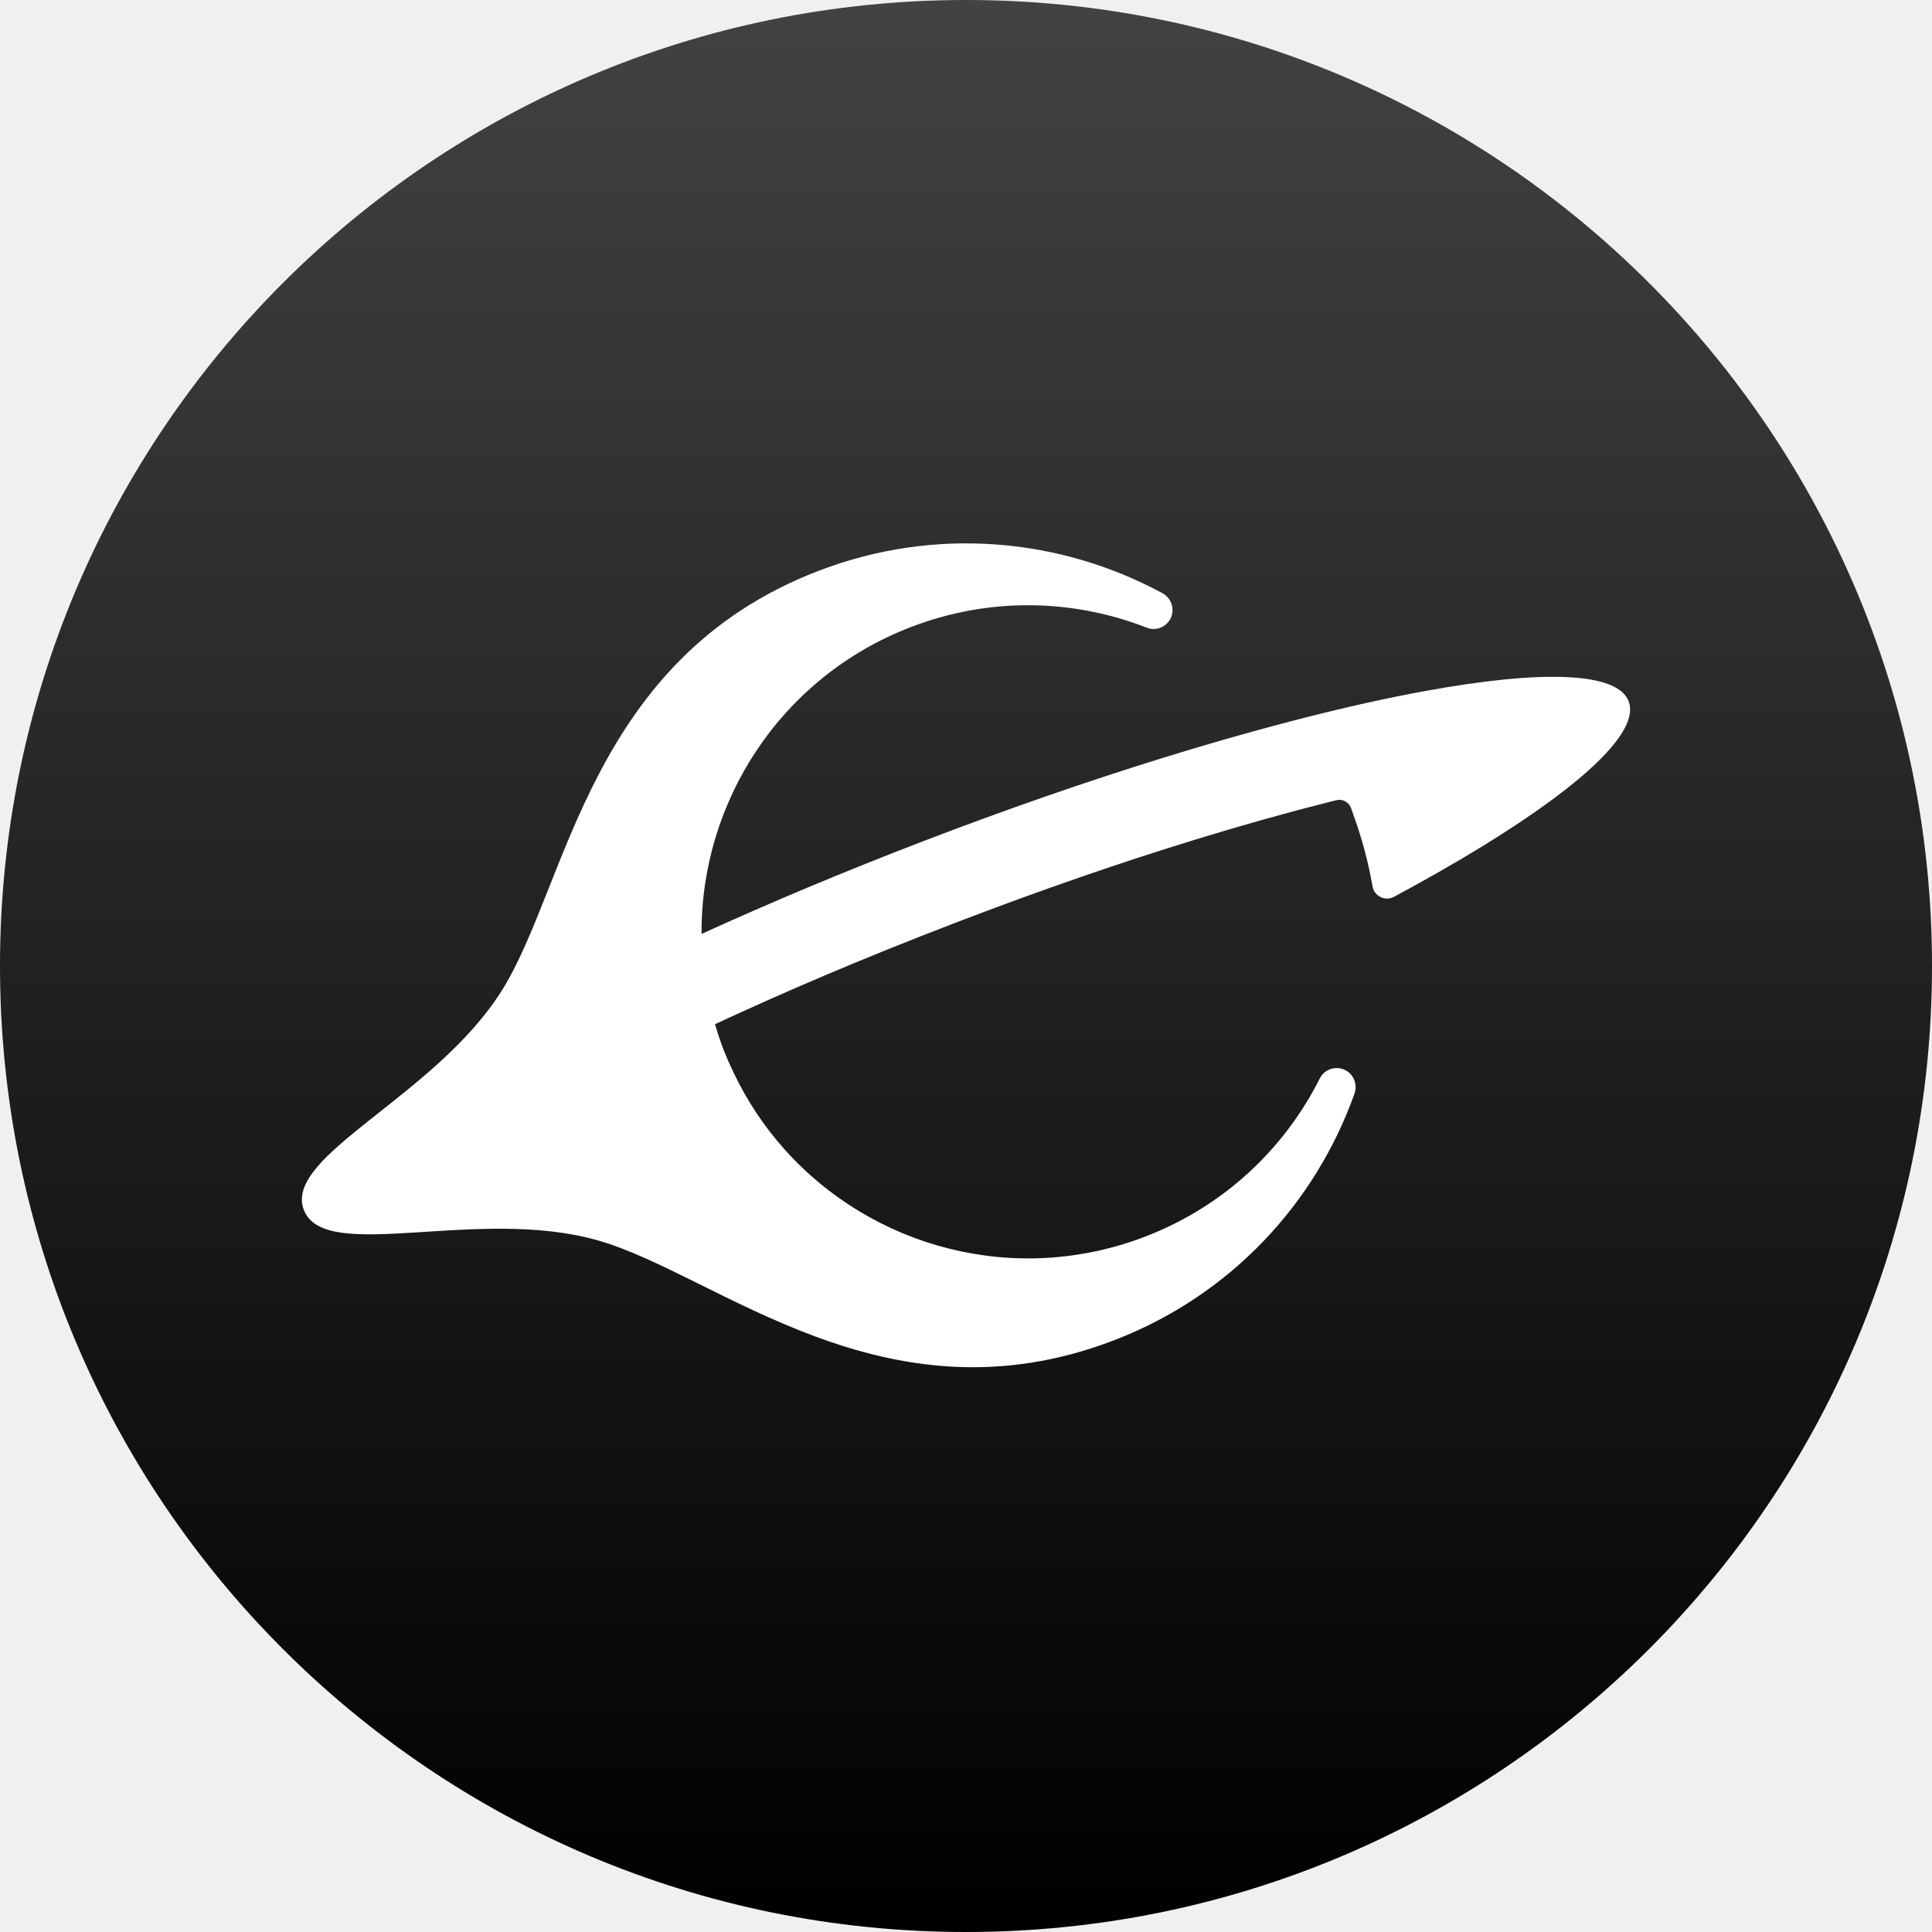
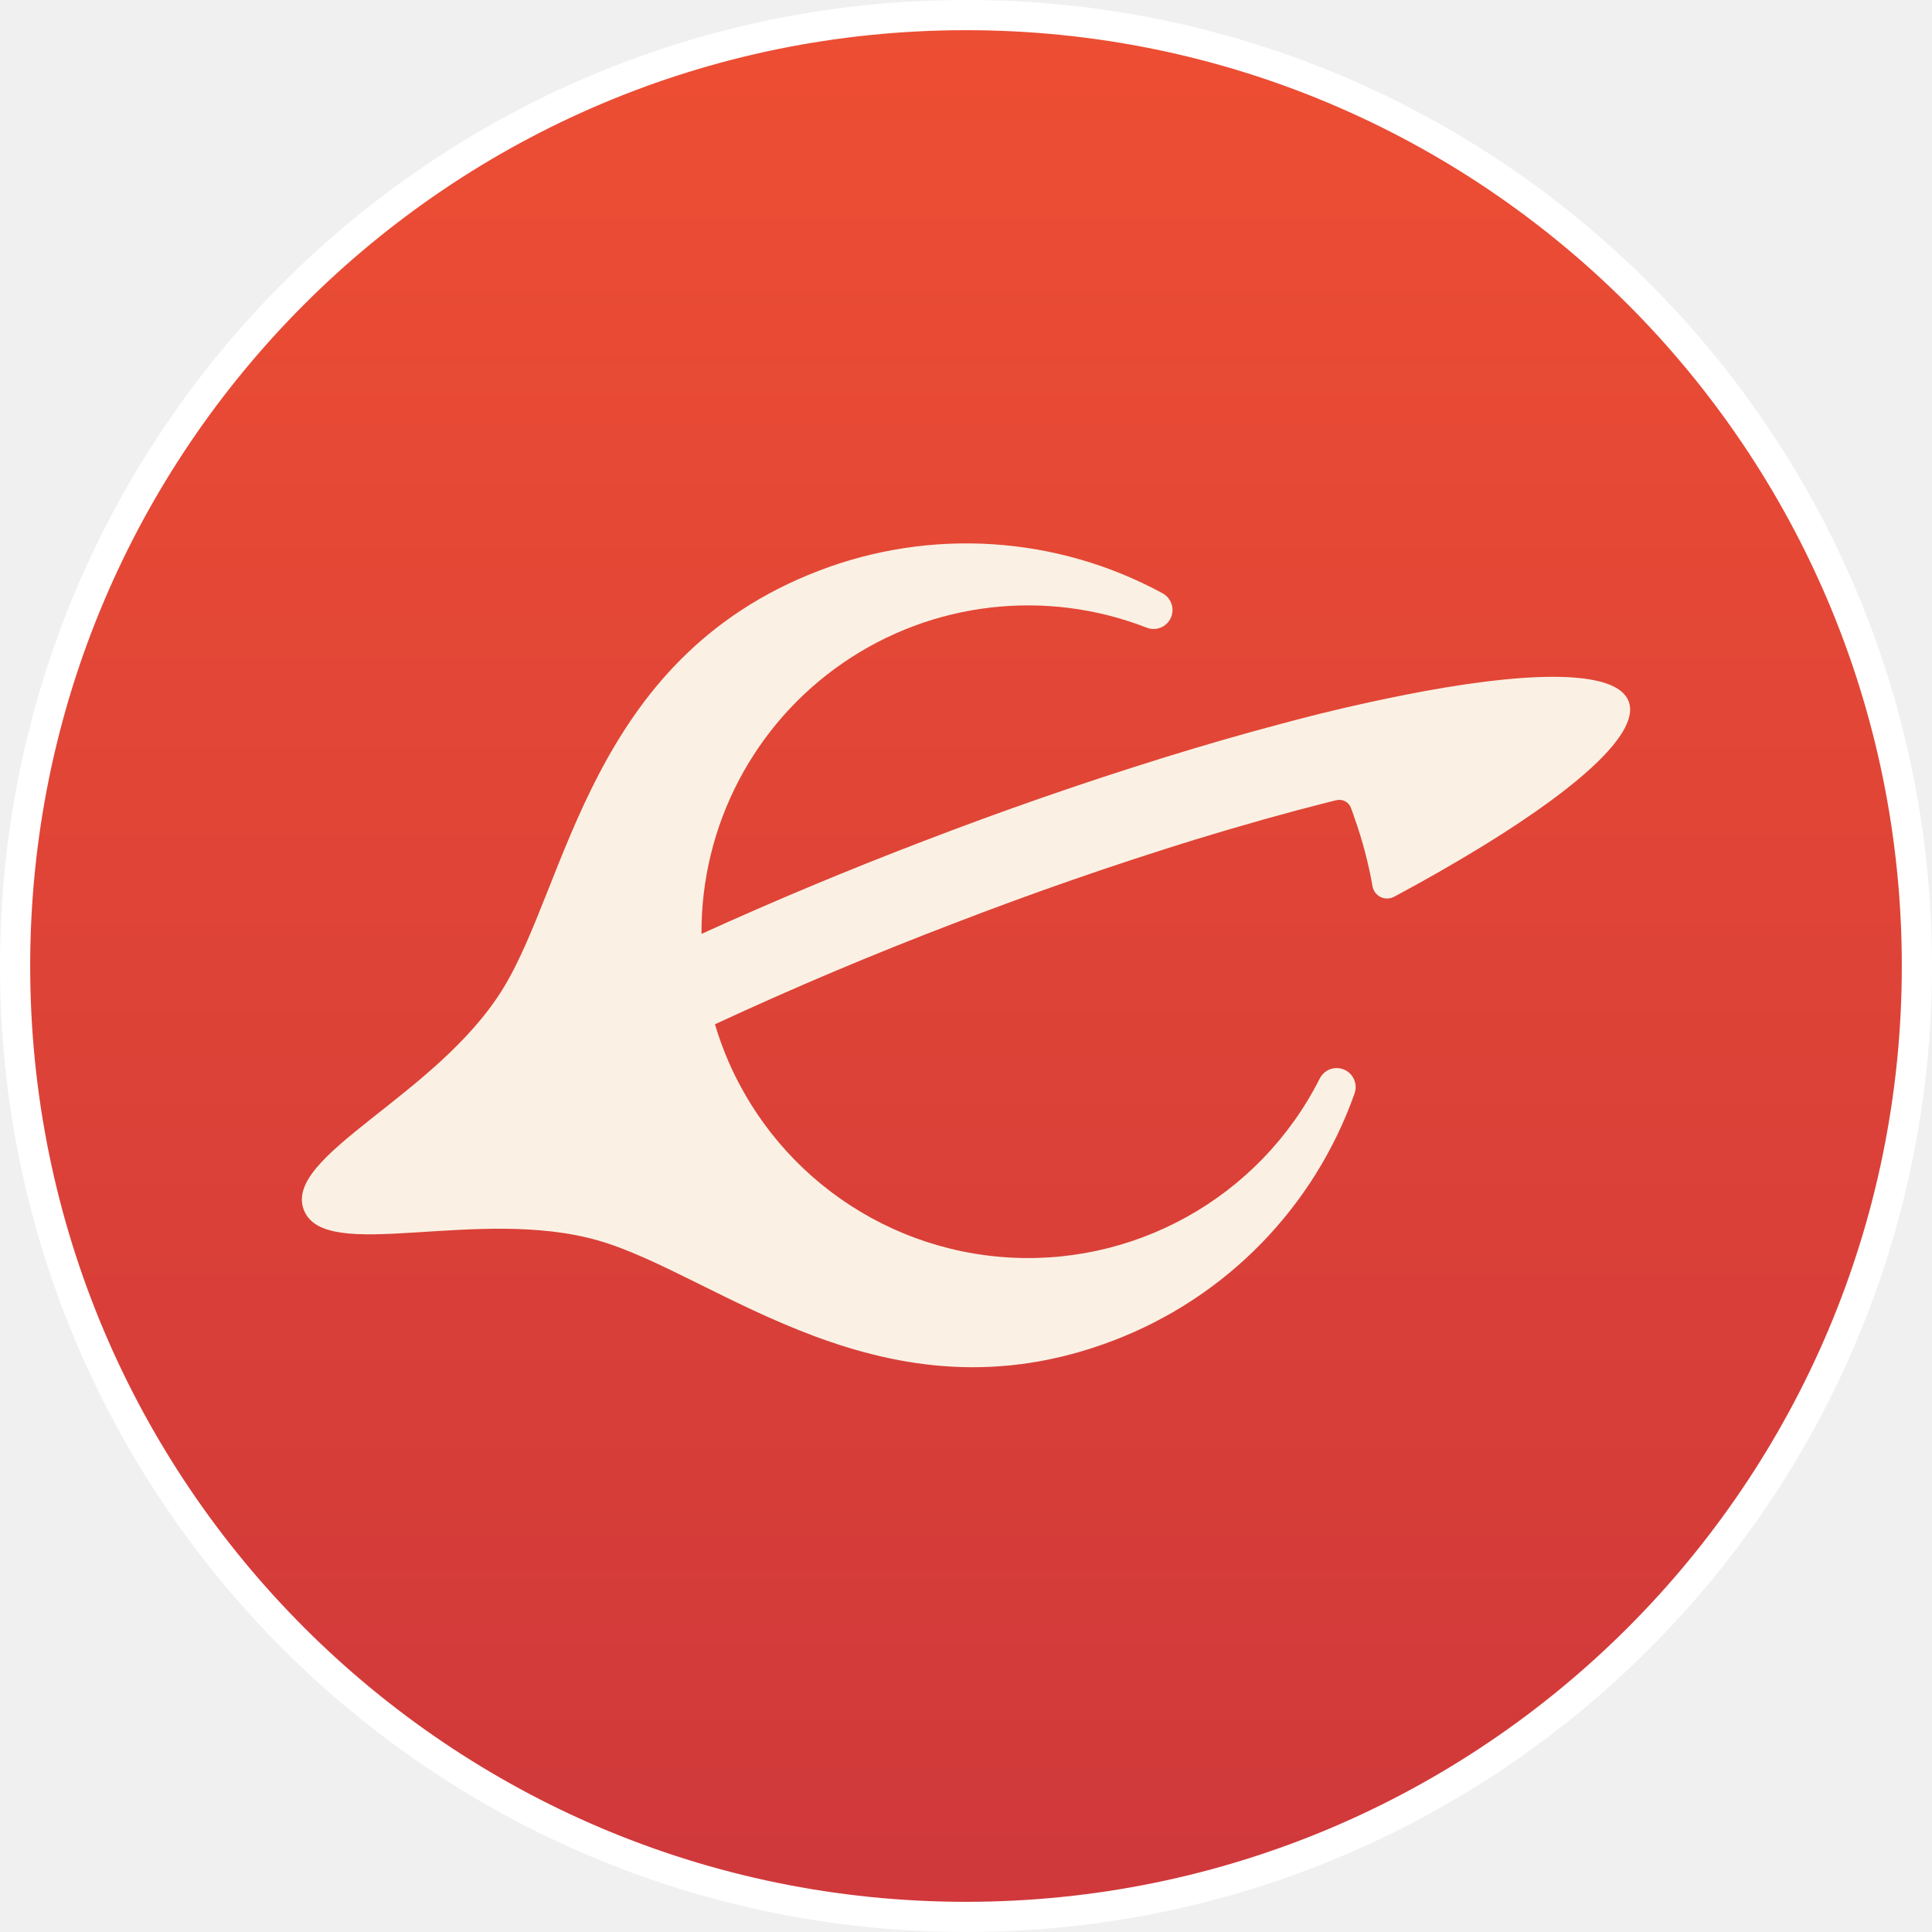
- <svg xmlns="http://www.w3.org/2000/svg" width="200" height="200" viewBox="0 0 200 200" fill="none">
-   <path d="M100 200C155.228 200 200 155.228 200 100C200 44.772 155.228 0 100 0C44.772 0 0 44.772 0 100C0 155.228 44.772 200 100 200Z" fill="url(#paint0_linear_1554_36459)" />
-   <path d="M84.736 59.093C60.972 68.216 58.795 91.577 51.981 102.488C45.087 113.528 29.291 119.62 31.451 125.246C33.611 130.872 49.425 124.829 61.937 128.419C74.3 131.966 91.55 147.872 115.313 138.75C127.419 134.103 136.185 124.538 140.216 113.209C140.649 111.993 139.839 110.693 138.553 110.572C137.754 110.497 136.986 110.916 136.626 111.633C132.98 118.895 126.725 124.876 118.539 128.017C105.026 133.204 90.24 129.132 81.159 118.918C79.096 116.598 77.332 113.958 75.94 111.04C75.557 110.237 75.193 109.42 74.87 108.576C74.546 107.731 74.27 106.881 74.016 106.027C81.159 102.698 89.401 99.172 98.745 95.586C107.906 92.069 116.244 89.217 123.668 86.935C128.69 85.392 133.293 84.109 137.45 83.059C137.75 82.984 138.046 82.909 138.341 82.836C138.97 82.68 139.615 83.016 139.848 83.621L139.852 83.632C139.989 83.99 140.107 84.351 140.234 84.711C141.056 87.036 141.672 89.385 142.079 91.741C142.257 92.771 143.383 93.332 144.307 92.837C147.718 91.005 150.839 89.219 153.628 87.499C164.019 81.1 169.78 75.673 168.598 72.597C167.417 69.52 159.505 69.343 147.501 71.539C143.686 72.237 139.456 73.175 134.897 74.337C134.109 74.538 133.312 74.746 132.505 74.96C128.669 75.977 124.623 77.142 120.41 78.447C112.575 80.873 104.17 83.78 95.492 87.111C87.374 90.228 79.68 93.46 72.624 96.68C72.538 83.013 80.8 70.092 94.314 64.905C102.498 61.764 111.149 62.021 118.719 64.98C119.466 65.273 120.316 65.07 120.862 64.479C121.737 63.532 121.468 62.023 120.333 61.407C109.756 55.689 96.842 54.447 84.736 59.093Z" fill="white" />
+ <svg xmlns="http://www.w3.org/2000/svg" width="32" height="32" viewBox="0 0 32 32" fill="none">
+   <path d="M31.75 16c0 8.698-7.052 15.75-15.75 15.75S.25 24.698.25 16 7.302.25 16 .25 31.75 7.302 31.75 16z" fill="url(#glxb2sxima)" stroke="#fff" stroke-width=".5" />
+   <path d="M13.558 9.455c-3.802 1.46-4.15 5.197-5.241 6.943-1.103 1.767-3.63 2.741-3.285 3.641.346.9 2.876-.066 4.878.508 1.978.567 4.738 3.113 8.54 1.653a6.808 6.808 0 0 0 3.985-4.087.315.315 0 0 0-.266-.421.312.312 0 0 0-.309.17 5.41 5.41 0 0 1-10.018-.897 61.813 61.813 0 0 1 3.957-1.671 62.136 62.136 0 0 1 3.988-1.385c.803-.246 1.54-.452 2.205-.62l.143-.035c.1-.025.203.029.24.125l.001.002c.022.057.041.115.061.173.132.372.23.748.296 1.124a.245.245 0 0 0 .356.176A29.022 29.022 0 0 0 24.581 14c1.662-1.024 2.584-1.892 2.395-2.384-.19-.493-1.455-.521-3.376-.17a30.48 30.48 0 0 0-2.4.548c-.613.162-1.26.349-1.934.558a64.162 64.162 0 0 0-3.987 1.386 64.79 64.79 0 0 0-3.66 1.53 5.41 5.41 0 0 1 7.376-5.071c.12.047.256.014.343-.08a.316.316 0 0 0-.085-.492 6.811 6.811 0 0 0-5.695-.37z" fill="#FAF1E4" />
  <defs>
-     <linearGradient id="paint0_linear_1554_36459" x1="100" y1="0" x2="100" y2="200" gradientUnits="userSpaceOnUse">
-       <stop stop-color="#424242" />
-       <stop offset="1" />
+     <linearGradient id="glxb2sxima" x1="16" y1="0" x2="16" y2="32" gradientUnits="userSpaceOnUse">
+       <stop stop-color="#ED4E33" />
+       <stop offset="1" stop-color="#CF383B" />
    </linearGradient>
  </defs>
</svg>
